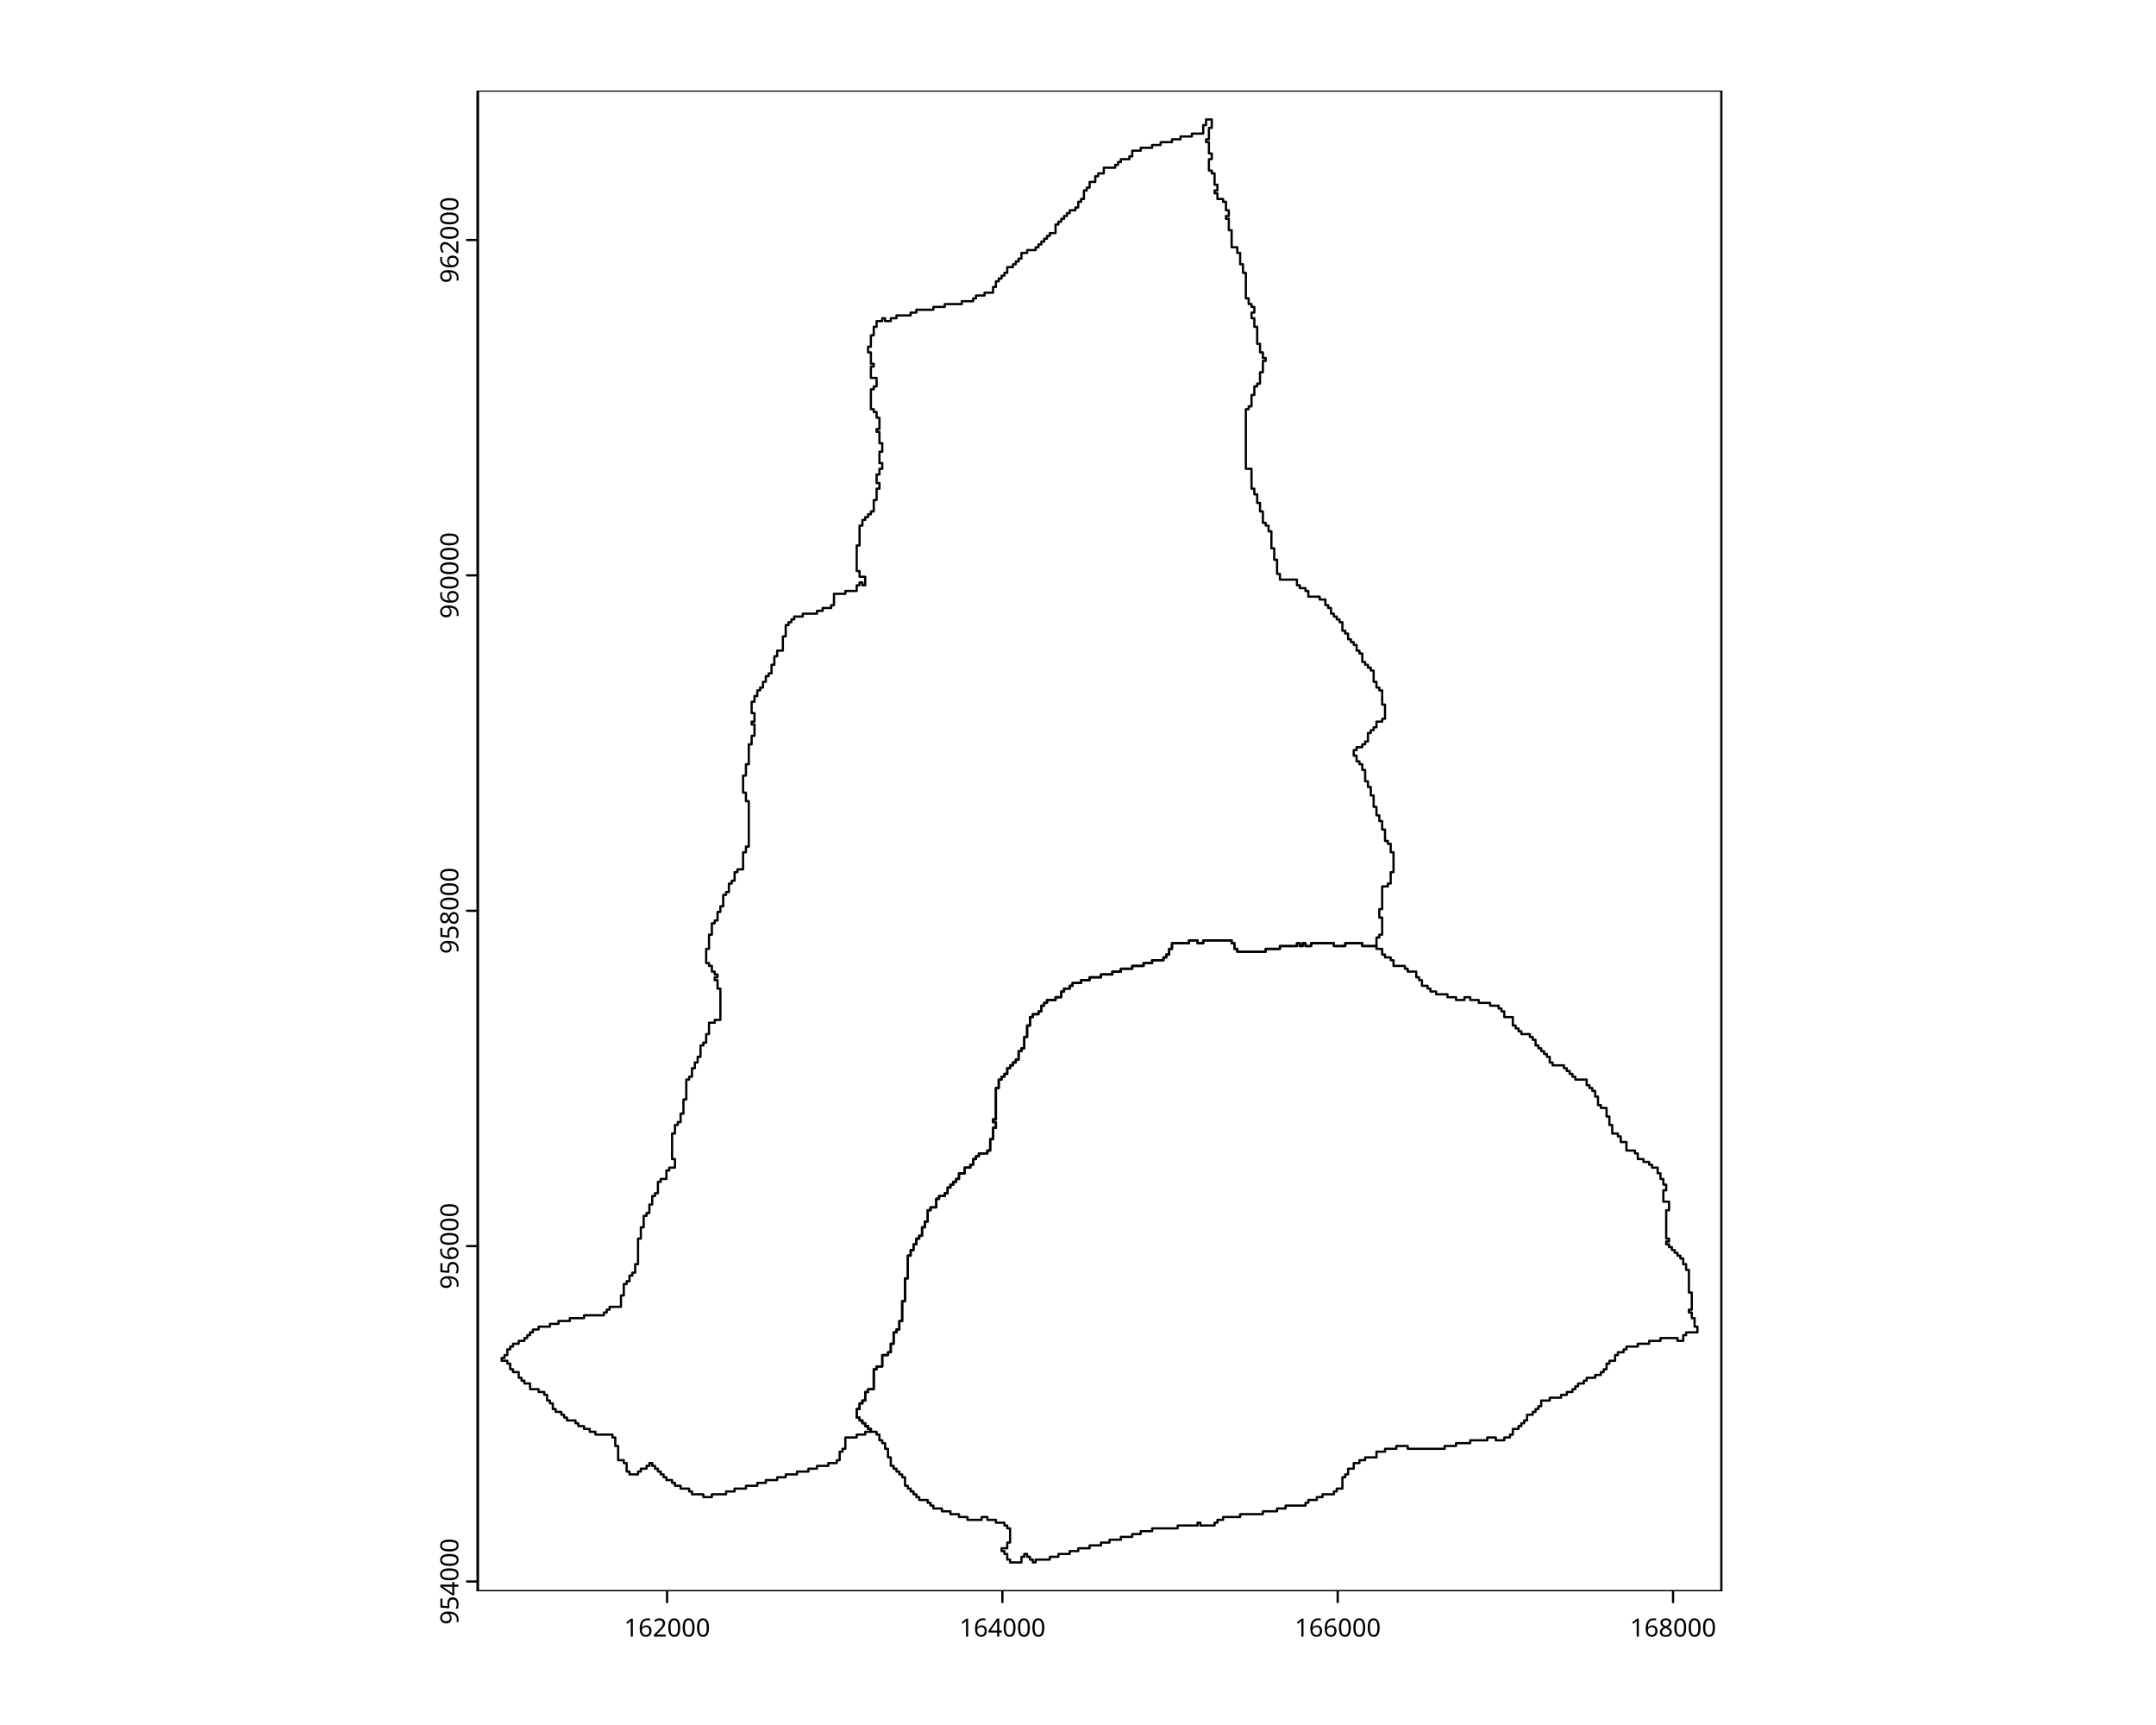
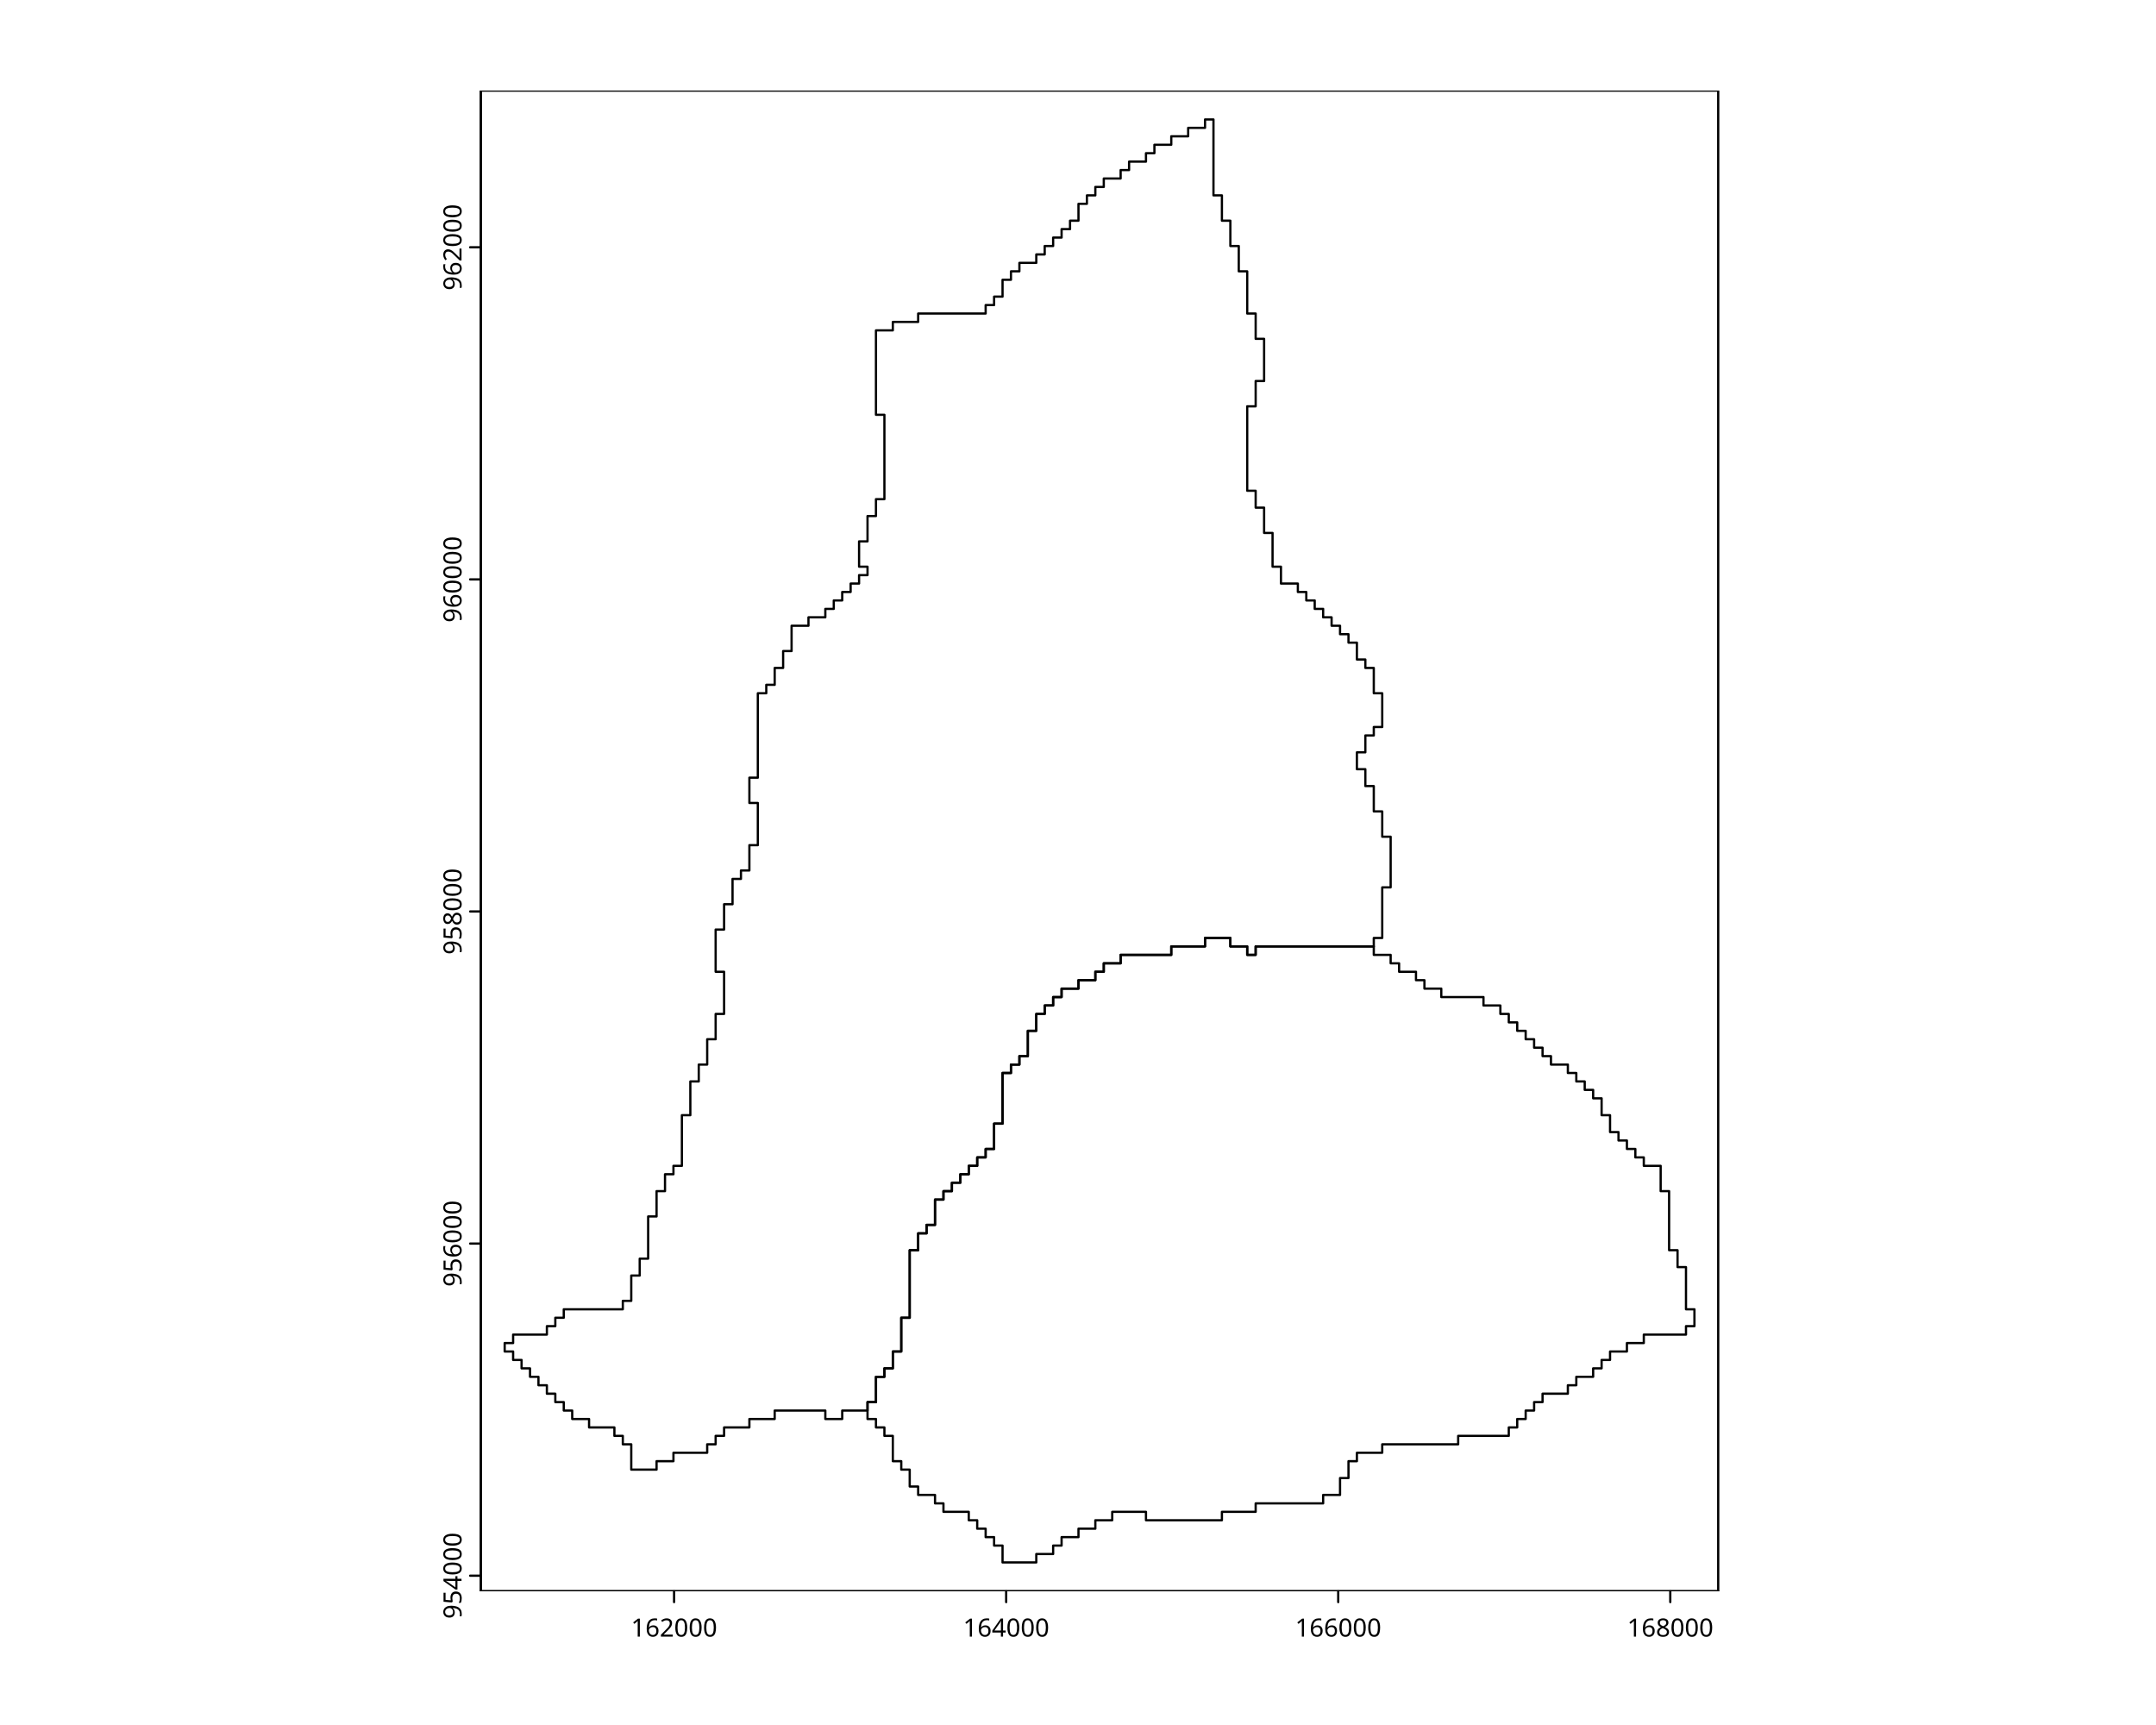
<svg xmlns="http://www.w3.org/2000/svg" class="svglite" data-engine-version="2.0" width="720.00pt" height="576.00pt" viewBox="0 0 720.00 576.00">
  <defs>
    <style type="text/css">
    .svglite line, .svglite polyline, .svglite polygon, .svglite path, .svglite rect, .svglite circle {
      fill: none;
      stroke: #000000;
      stroke-linecap: round;
      stroke-linejoin: round;
      stroke-miterlimit: 10.00;
    }
  </style>
  </defs>
  <rect width="100%" height="100%" style="stroke: none; fill: #FFFFFF;" />
  <defs>
    <clipPath id="cpMC4wMHw3MjAuMDB8MC4wMHw1NzYuMDA=">
      <rect x="0.00" y="0.00" width="720.00" height="576.00" />
    </clipPath>
  </defs>
  <g clip-path="url(#cpMC4wMHw3MjAuMDB8MC4wMHw1NzYuMDA=)">
</g>
  <defs>
-     <clipPath id="cpMTU5LjU1fDU3NC44NXwzMC4yNHw1MzEuMzY=">
-       <rect x="159.55" y="30.24" width="415.30" height="501.12" />
+     <clipPath id="cpMTYwLjYwfDU3My44MHwzMC4yNHw1MzEuMzY=">
+       <rect x="160.60" y="30.24" width="413.20" height="501.12" />
    </clipPath>
  </defs>
-   <g clip-path="url(#cpMTU5LjU1fDU3NC44NXwzMC4yNHw1MzEuMzY=)">
-     <polyline points="402.77,39.88 404.67,39.88 404.67,42.72 403.72,42.72 403.72,46.52 402.77,46.52 402.77,47.47 403.72,47.47 403.72,51.26 404.67,51.26 404.67,53.16 403.72,53.16 403.72,56.95 404.67,56.95 404.67,57.90 405.61,57.90 405.61,61.69 406.56,61.69 406.56,63.59 405.61,63.59 405.61,64.54 406.56,64.54 406.56,66.44 408.46,66.44 408.46,67.38 409.41,67.38 409.41,70.23 410.36,70.23 410.36,72.13 409.41,72.13 409.41,73.07 410.36,73.07 410.36,76.87 411.31,76.87 411.31,82.56 413.20,82.56 413.20,84.46 414.15,84.46 414.15,88.25 415.10,88.25 415.10,91.10 416.05,91.10 416.05,99.63 417.00,99.63 417.00,101.53 417.95,101.53 417.95,102.48 418.89,102.48 418.89,104.38 417.95,104.38 417.95,106.27 418.89,106.27 418.89,109.12 419.84,109.12 419.84,114.81 420.79,114.81 420.79,117.66 421.74,117.66 421.74,119.55 422.69,119.55 422.69,120.50 421.74,120.50 421.74,124.29 420.79,124.29 420.79,128.09 419.84,128.09 419.84,129.04 418.89,129.04 418.89,131.88 417.95,131.88 417.95,135.68 417.00,135.68 417.00,136.63 416.05,136.63 416.05,156.54 417.95,156.54 417.95,163.18 418.89,163.18 418.89,165.08 419.84,165.08 419.84,167.93 420.79,167.93 420.79,170.77 421.74,170.77 421.74,174.57 422.69,174.57 422.69,175.51 423.64,175.51 423.64,177.41 424.59,177.41 424.59,183.10 425.53,183.10 425.53,186.90 426.48,186.90 426.48,191.64 427.43,191.64 427.43,193.54 433.12,193.54 433.12,195.43 434.07,195.43 434.07,196.38 435.97,196.38 435.97,197.33 436.92,197.33 436.92,199.23 440.71,199.23 440.71,200.18 442.61,200.18 442.61,202.07 443.56,202.07 443.56,203.02 444.50,203.02 444.50,204.92 445.45,204.92 445.45,205.87 446.40,205.87 446.40,206.82 447.35,206.82 447.35,207.76 448.30,207.76 448.30,210.61 449.25,210.61 449.25,211.56 450.20,211.56 450.20,213.46 451.14,213.46 451.14,214.40 452.09,214.40 452.09,215.35 453.04,215.35 453.04,217.25 453.99,217.25 453.99,218.20 454.94,218.20 454.94,221.04 455.89,221.04 455.89,221.99 456.83,221.99 456.83,222.94 457.78,222.94 457.78,223.89 458.73,223.89 458.73,227.68 459.68,227.68 459.68,229.58 460.63,229.58 460.63,230.53 461.58,230.53 461.58,235.27 462.53,235.27 462.53,240.01 461.58,240.01 461.58,240.96 459.68,240.96 459.68,242.86 458.73,242.86 458.73,243.81 457.78,243.81 457.78,244.76 456.83,244.76 456.83,247.60 455.89,247.60 455.89,248.55 454.94,248.55 454.94,249.50 453.04,249.50 453.04,250.45 452.09,250.45 452.09,252.34 453.04,252.34 453.04,254.24 453.99,254.24 453.99,255.19 454.94,255.19 454.94,257.09 455.89,257.09 455.89,260.88 456.83,260.88 456.83,262.78 457.78,262.78 457.78,265.62 458.73,265.62 458.73,269.42 459.68,269.42 459.68,272.26 460.63,272.26 460.63,274.16 461.58,274.16 461.58,277.01 462.53,277.01 462.53,280.80 463.47,280.80 463.47,281.75 464.42,281.75 464.42,284.59 465.37,284.59 465.37,291.23 464.42,291.23 464.42,295.03 463.47,295.03 463.47,295.98 461.58,295.98 461.58,303.56 460.63,303.56 460.63,306.41 461.58,306.41 461.58,312.10 460.63,312.10 460.63,313.05 459.68,313.05 459.68,315.90 454.94,315.90 454.94,314.95 449.25,314.95 449.25,315.90 445.45,315.90 445.45,314.95 437.86,314.95 437.86,315.90 435.97,315.90 435.97,314.95 435.02,314.95 435.02,315.90 434.07,315.90 434.07,314.95 433.12,314.95 433.12,315.90 427.43,315.90 427.43,316.84 422.69,316.84 422.69,317.79 413.20,317.79 413.20,316.84 412.25,316.84 412.25,314.95 411.31,314.95 411.31,314.00 401.82,314.00 401.82,314.95 399.92,314.95 399.92,314.00 397.08,314.00 397.08,314.95 391.39,314.95 391.39,316.84 390.44,316.84 390.44,318.74 389.49,318.74 389.49,319.69 388.54,319.69 388.54,320.64 384.75,320.64 384.75,321.59 381.90,321.59 381.90,322.53 378.11,322.53 378.11,323.48 374.31,323.48 374.31,324.43 371.47,324.43 371.47,325.38 367.67,325.38 367.67,326.33 363.88,326.33 363.88,327.28 361.03,327.28 361.03,328.23 358.19,328.23 358.19,329.17 357.24,329.17 357.24,330.12 355.34,330.12 355.34,331.07 354.40,331.07 354.40,332.97 352.50,332.97 352.50,333.92 349.65,333.92 349.65,334.87 348.70,334.87 348.70,335.81 347.76,335.81 347.76,337.71 346.81,337.71 346.81,338.66 344.91,338.66 344.91,339.61 343.96,339.61 343.96,342.45 343.01,342.45 343.01,346.25 342.06,346.25 342.06,350.04 341.12,350.04 341.12,350.99 340.17,350.99 340.17,353.84 339.22,353.84 339.22,354.78 338.27,354.78 338.27,355.73 337.32,355.73 337.32,356.68 336.37,356.68 336.37,358.58 335.42,358.58 335.42,359.53 334.48,359.53 334.48,360.48 333.53,360.48 333.53,363.32 332.58,363.32 332.58,373.75 331.63,373.75 331.63,374.70 332.58,374.70 332.58,376.60 331.63,376.60 331.63,380.39 330.68,380.39 330.68,384.19 329.73,384.19 329.73,385.14 326.89,385.14 326.89,386.09 325.94,386.09 325.94,387.03 324.99,387.03 324.99,388.93 324.04,388.93 324.04,389.88 322.15,389.88 322.15,391.78 320.25,391.78 320.25,393.67 319.30,393.67 319.30,394.62 318.35,394.62 318.35,395.57 317.40,395.57 317.40,396.52 316.45,396.52 316.45,398.42 315.51,398.42 315.51,399.36 313.61,399.36 313.61,400.31 312.66,400.31 312.66,403.16 310.76,403.16 310.76,404.11 309.81,404.11 309.81,407.90 308.87,407.90 308.87,409.80 307.92,409.80 307.92,412.64 306.97,412.64 306.97,413.59 306.02,413.59 306.02,415.49 305.07,415.49 305.07,417.39 304.12,417.39 304.12,419.28 303.18,419.28 303.18,426.87 302.23,426.87 302.23,434.46 301.28,434.46 301.28,441.10 300.33,441.10 300.33,443.94 299.38,443.94 299.38,444.89 298.43,444.89 298.43,448.69 297.48,448.69 297.48,451.53 296.54,451.53 296.54,452.48 294.64,452.48 294.64,456.28 292.74,456.28 292.74,457.22 291.79,457.22 291.79,463.86 289.90,463.86 289.90,464.81 288.95,464.81 288.95,467.66 288.00,467.66 288.00,468.61 287.05,468.61 287.05,470.50 286.10,470.50 286.10,473.35 287.05,473.35 287.05,474.30 288.00,474.30 288.00,475.25 288.95,475.25 288.95,476.19 289.90,476.19 289.90,477.14 290.84,477.14 290.84,478.09 288.95,478.09 288.95,479.04 286.10,479.04 286.10,479.99 282.31,479.99 282.31,483.78 281.36,483.78 281.36,484.73 280.41,484.73 280.41,487.58 279.46,487.58 279.46,488.53 276.62,488.53 276.62,489.47 272.82,489.47 272.82,490.42 269.98,490.42 269.98,491.37 266.18,491.37 266.18,492.32 262.39,492.32 262.39,493.27 259.54,493.27 259.54,494.22 255.75,494.22 255.75,495.16 252.90,495.16 252.90,496.11 249.11,496.11 249.11,497.06 245.32,497.06 245.32,498.01 242.47,498.01 242.47,498.96 237.73,498.96 237.73,499.91 234.88,499.91 234.88,498.96 231.09,498.96 231.09,498.01 230.14,498.01 230.14,497.06 227.29,497.06 227.29,496.11 225.40,496.11 225.40,495.16 224.45,495.16 224.45,494.22 222.55,494.22 222.55,493.27 221.60,493.27 221.60,492.32 220.65,492.32 220.65,491.37 219.71,491.37 219.71,490.42 218.76,490.42 218.76,489.47 217.81,489.47 217.81,488.53 216.86,488.53 216.86,489.47 215.91,489.47 215.91,490.42 214.01,490.42 214.01,491.37 213.07,491.37 213.07,492.32 210.22,492.32 210.22,491.37 209.27,491.37 209.27,488.53 208.32,488.53 208.32,487.58 206.43,487.58 206.43,482.83 205.48,482.83 205.48,479.99 204.53,479.99 204.53,479.04 198.84,479.04 198.84,478.09 196.94,478.09 196.94,477.14 195.04,477.14 195.04,476.19 193.15,476.19 193.15,475.25 192.20,475.25 192.20,474.30 189.35,474.30 189.35,473.35 188.40,473.35 188.40,472.40 187.46,472.40 187.46,471.45 185.56,471.45 185.56,470.50 184.61,470.50 184.61,468.61 183.66,468.61 183.66,467.66 182.71,467.66 182.71,465.76 181.77,465.76 181.77,464.81 179.87,464.81 179.87,463.86 177.02,463.86 177.02,461.97 175.13,461.97 175.13,461.02 174.18,461.02 174.18,460.07 173.23,460.07 173.23,458.17 171.33,458.17 171.33,457.22 170.38,457.22 170.38,455.33 169.43,455.33 169.43,454.38 167.54,454.38 167.54,453.43 168.49,453.43 168.49,452.48 169.43,452.48 169.43,450.58 170.38,450.58 170.38,449.64 171.33,449.64 171.33,448.69 173.23,448.69 173.23,447.74 175.13,447.74 175.13,446.79 176.07,446.79 176.07,445.84 177.02,445.84 177.02,444.89 177.97,444.89 177.97,443.94 179.87,443.94 179.87,443.00 183.66,443.00 183.66,442.05 186.51,442.05 186.51,441.10 190.30,441.10 190.30,440.15 195.04,440.15 195.04,439.20 201.68,439.20 201.68,438.25 202.63,438.25 202.63,437.31 203.58,437.31 203.58,436.36 207.38,436.36 207.38,432.56 208.32,432.56 208.32,428.77 209.27,428.77 209.27,427.82 210.22,427.82 210.22,425.92 211.17,425.92 211.17,424.97 212.12,424.97 212.12,422.13 213.07,422.13 213.07,413.59 214.01,413.59 214.01,409.80 214.96,409.80 214.96,406.00 215.91,406.00 215.91,405.06 216.86,405.06 216.86,402.21 217.81,402.21 217.81,399.36 218.76,399.36 218.76,398.42 219.71,398.42 219.71,394.62 220.65,394.62 220.65,393.67 222.55,393.67 222.55,390.83 223.50,390.83 223.50,389.88 225.40,389.88 225.40,387.03 224.45,387.03 224.45,378.50 225.40,378.50 225.40,375.65 226.35,375.65 226.35,374.70 227.29,374.70 227.29,371.86 228.24,371.86 228.24,367.11 229.19,367.11 229.19,360.48 230.14,360.48 230.14,359.53 231.09,359.53 231.09,356.68 232.04,356.68 232.04,354.78 232.98,354.78 232.98,352.89 233.93,352.89 233.93,349.09 234.88,349.09 234.88,348.14 235.83,348.14 235.83,345.30 236.78,345.30 236.78,341.51 238.68,341.51 238.68,340.56 240.57,340.56 240.57,330.12 239.62,330.12 239.62,327.28 238.68,327.28 238.68,326.33 239.62,326.33 239.62,325.38 238.68,325.38 238.68,324.43 237.73,324.43 237.73,322.53 236.78,322.53 236.78,321.59 235.83,321.59 235.83,316.84 236.78,316.84 236.78,312.10 237.73,312.10 237.73,308.31 238.68,308.31 238.68,307.36 239.62,307.36 239.62,304.51 240.57,304.51 240.57,302.62 241.52,302.62 241.52,298.82 242.47,298.82 242.47,297.87 243.42,297.87 243.42,295.03 244.37,295.03 244.37,294.08 245.32,294.08 245.32,291.23 246.26,291.23 246.26,290.29 248.16,290.29 248.16,284.59 249.11,284.59 249.11,282.70 250.06,282.70 250.06,267.52 249.11,267.52 249.11,264.68 248.16,264.68 248.16,258.98 249.11,258.98 249.11,255.19 250.06,255.19 250.06,248.55 251.01,248.55 251.01,245.70 251.96,245.70 251.96,241.91 251.01,241.91 251.01,240.96 251.96,240.96 251.96,238.12 251.01,238.12 251.01,234.32 251.96,234.32 251.96,232.43 252.90,232.43 252.90,230.53 253.85,230.53 253.85,229.58 254.80,229.58 254.80,227.68 255.75,227.68 255.75,225.79 256.70,225.79 256.70,224.84 257.65,224.84 257.65,221.99 258.59,221.99 258.59,219.15 259.54,219.15 259.54,217.25 261.44,217.25 261.44,212.51 262.39,212.51 262.39,208.71 263.34,208.71 263.34,207.76 264.29,207.76 264.29,206.82 265.23,206.82 265.23,205.87 268.08,205.87 268.08,204.92 272.82,204.92 272.82,203.97 274.72,203.97 274.72,203.02 277.57,203.02 277.57,202.07 278.51,202.07 278.51,198.28 282.31,198.28 282.31,197.33 286.10,197.33 286.10,195.43 287.05,195.43 287.05,194.49 288.00,194.49 288.00,195.43 288.95,195.43 288.95,192.59 287.05,192.59 287.05,190.69 286.10,190.69 286.10,182.15 287.05,182.15 287.05,175.51 288.00,175.51 288.00,173.62 288.95,173.62 288.95,172.67 289.90,172.67 289.90,171.72 290.84,171.72 290.84,170.77 291.79,170.77 291.79,166.98 292.74,166.98 292.74,163.18 293.69,163.18 293.69,161.29 292.74,161.29 292.74,158.44 293.69,158.44 293.69,156.54 294.64,156.54 294.64,154.65 293.69,154.65 293.69,150.85 294.64,150.85 294.64,148.01 293.69,148.01 293.69,144.21 292.74,144.21 292.74,143.27 293.69,143.27 293.69,139.47 292.74,139.47 292.74,137.57 291.79,137.57 291.79,136.63 290.84,136.63 290.84,129.99 291.79,129.99 291.79,129.04 292.74,129.04 292.74,126.19 290.84,126.19 290.84,122.40 291.79,122.40 291.79,121.45 290.84,121.45 290.84,117.66 289.90,117.66 289.90,115.76 290.84,115.76 290.84,111.96 291.79,111.96 291.79,109.12 292.74,109.12 292.74,107.22 294.64,107.22 294.64,106.27 295.59,106.27 295.59,107.22 297.48,107.22 297.48,106.27 299.38,106.27 299.38,105.32 304.12,105.32 304.12,104.38 306.02,104.38 306.02,103.43 311.71,103.43 311.71,102.48 315.51,102.48 315.51,101.53 321.20,101.53 321.20,100.58 324.99,100.58 324.99,99.63 325.94,99.63 325.94,98.68 328.79,98.68 328.79,97.74 331.63,97.74 331.63,95.84 332.58,95.84 332.58,93.94 333.53,93.94 333.53,92.99 334.48,92.99 334.48,92.05 335.42,92.05 335.42,91.10 336.37,91.10 336.37,89.20 338.27,89.20 338.27,88.25 339.22,88.25 339.22,87.30 340.17,87.30 340.17,86.35 341.12,86.35 341.12,84.46 343.01,84.46 343.01,83.51 345.86,83.51 345.86,82.56 346.81,82.56 346.81,81.61 347.76,81.61 347.76,80.66 348.70,80.66 348.70,79.71 349.65,79.71 349.65,78.77 350.60,78.77 350.60,77.82 352.50,77.82 352.50,74.97 353.45,74.97 353.45,74.02 354.40,74.02 354.40,73.07 355.34,73.07 355.34,72.13 356.29,72.13 356.29,71.18 357.24,71.18 357.24,70.23 359.14,70.23 359.14,69.28 360.09,69.28 360.09,67.38 361.03,67.38 361.03,66.44 361.98,66.44 361.98,63.59 362.93,63.59 362.93,62.64 363.88,62.64 363.88,60.74 365.78,60.74 365.78,58.85 366.73,58.85 366.73,57.90 368.62,57.90 368.62,56.00 372.42,56.00 372.42,55.05 373.37,55.05 373.37,54.10 374.31,54.10 374.31,53.16 377.16,53.16 377.16,52.21 378.11,52.21 378.11,50.31 380.95,50.31 380.95,49.36 384.75,49.36 384.75,48.41 387.59,48.41 387.59,47.47 391.39,47.47 391.39,46.52 394.23,46.52 394.23,45.57 398.03,45.57 398.03,44.62 401.82,44.62 401.82,41.77 402.77,41.77 402.77,39.88 " style="stroke-width: 0.75;" />
-     <polyline points="397.08,314.00 399.92,314.00 399.92,314.95 401.82,314.95 401.82,314.00 411.31,314.00 411.31,314.95 412.25,314.95 412.25,316.84 413.20,316.84 413.20,317.79 422.69,317.79 422.69,316.84 427.43,316.84 427.43,315.90 433.12,315.90 433.12,314.95 434.07,314.95 434.07,315.90 435.02,315.90 435.02,314.95 435.97,314.95 435.97,315.90 437.86,315.90 437.86,314.95 445.45,314.95 445.45,315.90 449.25,315.90 449.25,314.95 454.94,314.95 454.94,315.90 459.68,315.90 459.68,316.84 461.58,316.84 461.58,318.74 462.53,318.74 462.53,319.69 464.42,319.69 464.42,320.64 465.37,320.64 465.37,322.53 469.17,322.53 469.17,323.48 470.11,323.48 470.11,324.43 472.96,324.43 472.96,326.33 473.91,326.33 473.91,327.28 474.86,327.28 474.86,329.17 476.75,329.17 476.75,330.12 477.70,330.12 477.70,331.07 479.60,331.07 479.60,332.02 483.39,332.02 483.39,332.97 486.24,332.97 486.24,333.92 489.08,333.92 489.08,332.97 490.98,332.97 490.98,333.92 493.83,333.92 493.83,334.87 497.62,334.87 497.62,335.81 500.47,335.81 500.47,336.76 501.42,336.76 501.42,337.71 502.36,337.71 502.36,339.61 505.21,339.61 505.21,342.45 506.16,342.45 506.16,343.40 507.11,343.40 507.11,344.35 508.05,344.35 508.05,345.30 510.90,345.30 510.90,346.25 511.85,346.25 511.85,347.20 512.80,347.20 512.80,349.09 513.75,349.09 513.75,350.04 514.69,350.04 514.69,350.99 515.64,350.99 515.64,351.94 516.59,351.94 516.59,352.89 517.54,352.89 517.54,354.78 518.49,354.78 518.49,355.73 522.28,355.73 522.28,356.68 523.23,356.68 523.23,357.63 524.18,357.63 524.18,358.58 525.13,358.58 525.13,359.53 526.08,359.53 526.08,360.48 529.87,360.48 529.87,362.37 530.82,362.37 530.82,363.32 531.77,363.32 531.77,364.27 532.72,364.27 532.72,366.17 533.66,366.17 533.66,369.01 534.61,369.01 534.61,369.96 536.51,369.96 536.51,372.81 537.46,372.81 537.46,375.65 538.41,375.65 538.41,378.50 540.30,378.50 540.30,379.45 541.25,379.45 541.25,381.34 543.15,381.34 543.15,384.19 546.00,384.19 546.00,385.14 546.94,385.14 546.94,387.03 548.84,387.03 548.84,387.98 550.74,387.98 550.74,388.93 551.69,388.93 551.69,389.88 553.58,389.88 553.58,391.78 554.53,391.78 554.53,393.67 555.48,393.67 555.48,395.57 556.43,395.57 556.43,397.47 555.48,397.47 555.48,401.26 557.38,401.26 557.38,404.11 556.43,404.11 556.43,413.59 557.38,413.59 557.38,414.54 556.43,414.54 556.43,415.49 557.38,415.49 557.38,416.44 558.33,416.44 558.33,417.39 559.27,417.39 559.27,418.33 560.22,418.33 560.22,419.28 561.17,419.28 561.17,420.23 562.12,420.23 562.12,422.13 563.07,422.13 563.07,424.03 564.02,424.03 564.02,431.61 564.97,431.61 564.97,437.31 564.02,437.31 564.02,438.25 564.97,438.25 564.97,440.15 565.91,440.15 565.91,443.00 566.86,443.00 566.86,444.89 563.07,444.89 563.07,445.84 562.12,445.84 562.12,447.74 560.22,447.74 560.22,446.79 554.53,446.79 554.53,447.74 550.74,447.74 550.74,448.69 546.94,448.69 546.94,449.64 543.15,449.64 543.15,450.58 542.20,450.58 542.20,451.53 540.30,451.53 540.30,452.48 539.36,452.48 539.36,454.38 537.46,454.38 537.46,455.33 536.51,455.33 536.51,457.22 535.56,457.22 535.56,458.17 534.61,458.17 534.61,459.12 532.72,459.12 532.72,460.07 529.87,460.07 529.87,461.02 528.92,461.02 528.92,461.97 527.02,461.97 527.02,462.92 526.08,462.92 526.08,463.86 525.13,463.86 525.13,464.81 523.23,464.81 523.23,465.76 521.33,465.76 521.33,466.71 517.54,466.71 517.54,467.66 514.69,467.66 514.69,469.55 513.75,469.55 513.75,470.50 512.80,470.50 512.80,471.45 511.85,471.45 511.85,472.40 509.95,472.40 509.95,474.30 509.00,474.30 509.00,475.25 508.05,475.25 508.05,476.19 507.11,476.19 507.11,477.14 505.21,477.14 505.21,479.04 504.26,479.04 504.26,479.99 502.36,479.99 502.36,480.94 499.52,480.94 499.52,479.99 496.67,479.99 496.67,480.94 490.98,480.94 490.98,481.89 486.24,481.89 486.24,482.83 482.44,482.83 482.44,483.78 470.11,483.78 470.11,482.83 466.32,482.83 466.32,483.78 462.53,483.78 462.53,484.73 459.68,484.73 459.68,486.63 455.89,486.63 455.89,487.58 453.99,487.58 453.99,488.53 452.09,488.53 452.09,490.42 450.20,490.42 450.20,492.32 449.25,492.32 449.25,493.27 448.30,493.27 448.30,497.06 446.40,497.06 446.40,498.01 445.45,498.01 445.45,498.96 441.66,498.96 441.66,499.91 439.76,499.91 439.76,500.86 436.92,500.86 436.92,501.80 435.97,501.80 435.97,502.75 429.33,502.75 429.33,503.70 426.48,503.70 426.48,504.65 421.74,504.65 421.74,505.60 414.15,505.60 414.15,506.55 408.46,506.55 408.46,507.50 406.56,507.50 406.56,508.44 405.61,508.44 405.61,509.39 400.87,509.39 400.87,508.44 399.92,508.44 399.92,509.39 393.28,509.39 393.28,510.34 384.75,510.34 384.75,511.29 380.95,511.29 380.95,512.24 378.11,512.24 378.11,513.19 374.31,513.19 374.31,514.13 370.52,514.13 370.52,515.08 367.67,515.08 367.67,516.03 363.88,516.03 363.88,516.98 360.09,516.98 360.09,517.93 357.24,517.93 357.24,518.88 353.45,518.88 353.45,519.83 350.60,519.83 350.60,520.77 345.86,520.77 345.86,521.72 344.91,521.72 344.91,520.77 343.96,520.77 343.96,519.83 343.01,519.83 343.01,518.88 342.06,518.88 342.06,519.83 341.12,519.83 341.12,521.72 337.32,521.72 337.32,520.77 336.37,520.77 336.37,518.88 335.42,518.88 335.42,517.93 334.48,517.93 334.48,516.98 336.37,516.98 336.37,515.08 337.32,515.08 337.32,510.34 336.37,510.34 336.37,509.39 335.42,509.39 335.42,508.44 332.58,508.44 332.58,507.50 329.73,507.50 329.73,506.55 327.84,506.55 327.84,507.50 323.09,507.50 323.09,506.55 320.25,506.55 320.25,505.60 317.40,505.60 317.40,504.65 314.56,504.65 314.56,503.70 311.71,503.70 311.71,502.75 310.76,502.75 310.76,501.80 309.81,501.80 309.81,500.86 306.97,500.86 306.97,499.91 306.02,499.91 306.02,498.96 305.07,498.96 305.07,498.01 304.12,498.01 304.12,497.06 303.18,497.06 303.18,496.11 302.23,496.11 302.23,493.27 301.28,493.27 301.28,492.32 300.33,492.32 300.33,491.37 299.38,491.37 299.38,490.42 298.43,490.42 298.43,489.47 297.48,489.47 297.48,486.63 296.54,486.63 296.54,483.78 295.59,483.78 295.59,481.89 294.64,481.89 294.64,480.94 293.69,480.94 293.69,479.04 292.74,479.04 292.74,478.09 290.84,478.09 290.84,477.14 289.90,477.14 289.90,476.19 288.95,476.19 288.95,475.25 288.00,475.25 288.00,474.30 287.05,474.30 287.05,473.35 286.10,473.35 286.10,470.50 287.05,470.50 287.05,468.61 288.00,468.61 288.00,467.66 288.95,467.66 288.95,464.81 289.90,464.81 289.90,463.86 291.79,463.86 291.79,457.22 292.74,457.22 292.74,456.28 294.64,456.28 294.64,452.48 296.54,452.48 296.54,451.53 297.48,451.53 297.48,448.69 298.43,448.69 298.43,444.89 299.38,444.89 299.38,443.94 300.33,443.94 300.33,441.10 301.28,441.10 301.28,434.46 302.23,434.46 302.23,426.87 303.18,426.87 303.18,419.28 304.12,419.28 304.12,417.39 305.07,417.39 305.07,415.49 306.02,415.49 306.02,413.59 306.97,413.59 306.97,412.64 307.92,412.64 307.92,409.80 308.87,409.80 308.87,407.90 309.81,407.90 309.81,404.11 310.76,404.11 310.76,403.16 312.66,403.16 312.66,400.31 313.61,400.31 313.61,399.36 315.51,399.36 315.51,398.42 316.45,398.42 316.45,396.52 317.40,396.52 317.40,395.57 318.35,395.57 318.35,394.62 319.30,394.62 319.30,393.67 320.25,393.67 320.25,391.78 322.15,391.78 322.15,389.88 324.04,389.88 324.04,388.93 324.99,388.93 324.99,387.03 325.94,387.03 325.94,386.09 326.89,386.09 326.89,385.14 329.73,385.14 329.73,384.19 330.68,384.19 330.68,380.39 331.63,380.39 331.63,376.60 332.58,376.60 332.58,374.70 331.63,374.70 331.63,373.75 332.58,373.75 332.58,363.32 333.53,363.32 333.53,360.48 334.48,360.48 334.48,359.53 335.42,359.53 335.42,358.58 336.37,358.58 336.37,356.68 337.32,356.68 337.32,355.73 338.27,355.73 338.27,354.78 339.22,354.78 339.22,353.84 340.17,353.84 340.17,350.99 341.12,350.99 341.12,350.04 342.06,350.04 342.06,346.25 343.01,346.25 343.01,342.45 343.96,342.45 343.96,339.61 344.91,339.61 344.91,338.66 346.81,338.66 346.81,337.71 347.76,337.71 347.76,335.81 348.70,335.81 348.70,334.87 349.65,334.87 349.65,333.92 352.50,333.92 352.50,332.97 354.40,332.97 354.40,331.07 355.34,331.07 355.34,330.12 357.24,330.12 357.24,329.17 358.19,329.17 358.19,328.23 361.03,328.23 361.03,327.28 363.88,327.28 363.88,326.33 367.67,326.33 367.67,325.38 371.47,325.38 371.47,324.43 374.31,324.43 374.31,323.48 378.11,323.48 378.11,322.53 381.90,322.53 381.90,321.59 384.75,321.59 384.75,320.64 388.54,320.64 388.54,319.69 389.49,319.69 389.49,318.74 390.44,318.74 390.44,316.84 391.39,316.84 391.39,314.95 397.08,314.95 397.08,314.00 " style="stroke-width: 0.75;" />
+   <g clip-path="url(#cpMTYwLjYwfDU3My44MHwzMC4yNHw1MzEuMzY=)">
+     <polyline points="402.42,39.88 405.24,39.88 405.24,65.24 408.06,65.24 408.06,73.69 410.88,73.69 410.88,82.14 413.69,82.14 413.69,90.60 416.51,90.60 416.51,104.69 419.33,104.69 419.33,113.14 422.15,113.14 422.15,127.23 419.33,127.23 419.33,135.68 416.51,135.68 416.51,163.86 419.33,163.86 419.33,169.50 422.15,169.50 422.15,177.95 424.97,177.95 424.97,189.22 427.78,189.22 427.78,194.86 433.42,194.86 433.42,197.67 436.24,197.67 436.24,200.49 439.05,200.49 439.05,203.31 441.87,203.31 441.87,206.13 444.69,206.13 444.69,208.95 447.51,208.95 447.51,211.76 450.33,211.76 450.33,214.58 453.14,214.58 453.14,220.22 455.96,220.22 455.96,223.03 458.78,223.03 458.78,231.49 461.60,231.49 461.60,242.76 458.78,242.76 458.78,245.58 455.96,245.58 455.96,251.21 453.14,251.21 453.14,256.85 455.96,256.85 455.96,262.48 458.78,262.48 458.78,270.94 461.60,270.94 461.60,279.39 464.41,279.39 464.41,296.30 461.60,296.30 461.60,313.20 458.78,313.20 458.78,316.02 419.33,316.02 419.33,318.84 416.51,318.84 416.51,316.02 410.88,316.02 410.88,313.20 402.42,313.20 402.42,316.02 391.15,316.02 391.15,318.84 374.24,318.84 374.24,321.66 368.61,321.66 368.61,324.48 365.79,324.48 365.79,327.29 360.16,327.29 360.16,330.11 354.52,330.11 354.52,332.93 351.70,332.93 351.70,335.75 348.88,335.75 348.88,338.57 346.07,338.57 346.07,344.20 343.25,344.20 343.25,352.65 340.43,352.65 340.43,355.47 337.61,355.47 337.61,358.29 334.80,358.29 334.80,375.20 331.98,375.20 331.98,383.65 329.16,383.65 329.16,386.47 326.34,386.47 326.34,389.29 323.52,389.29 323.52,392.10 320.71,392.10 320.71,394.92 317.89,394.92 317.89,397.74 315.07,397.74 315.07,400.56 312.25,400.56 312.25,409.01 309.43,409.01 309.43,411.83 306.62,411.83 306.62,417.46 303.80,417.46 303.80,440.01 300.98,440.01 300.98,451.28 298.16,451.28 298.16,456.91 295.35,456.91 295.35,459.73 292.53,459.73 292.53,468.18 289.71,468.18 289.71,471.00 281.26,471.00 281.26,473.82 275.62,473.82 275.62,471.00 258.71,471.00 258.71,473.82 250.26,473.82 250.26,476.64 241.81,476.64 241.81,479.46 238.99,479.46 238.99,482.27 236.17,482.27 236.17,485.09 224.90,485.09 224.90,487.91 219.26,487.91 219.26,490.73 210.81,490.73 210.81,482.27 207.99,482.27 207.99,479.46 205.18,479.46 205.18,476.64 196.72,476.64 196.72,473.82 191.09,473.82 191.09,471.00 188.27,471.00 188.27,468.18 185.45,468.18 185.45,465.37 182.63,465.37 182.63,462.55 179.82,462.55 179.82,459.73 177.00,459.73 177.00,456.91 174.18,456.91 174.18,454.10 171.36,454.10 171.36,451.28 168.54,451.28 168.54,448.46 171.36,448.46 171.36,445.64 182.63,445.64 182.63,442.82 185.45,442.82 185.45,440.01 188.27,440.01 188.27,437.19 207.99,437.19 207.99,434.37 210.81,434.37 210.81,425.92 213.63,425.92 213.63,420.28 216.45,420.28 216.45,406.19 219.26,406.19 219.26,397.74 222.08,397.74 222.08,392.10 224.90,392.10 224.90,389.29 227.72,389.29 227.72,372.38 230.54,372.38 230.54,361.11 233.35,361.11 233.35,355.47 236.17,355.47 236.17,347.02 238.99,347.02 238.99,338.57 241.81,338.57 241.81,324.48 238.99,324.48 238.99,310.39 241.81,310.39 241.81,301.93 244.63,301.93 244.63,293.48 247.44,293.48 247.44,290.66 250.26,290.66 250.26,282.21 253.08,282.21 253.08,268.12 250.26,268.12 250.26,259.67 253.08,259.67 253.08,231.49 255.90,231.49 255.90,228.67 258.71,228.67 258.71,223.03 261.53,223.03 261.53,217.40 264.35,217.40 264.35,208.95 269.99,208.95 269.99,206.13 275.62,206.13 275.62,203.31 278.44,203.31 278.44,200.49 281.26,200.49 281.26,197.67 284.07,197.67 284.07,194.86 286.89,194.86 286.89,192.04 289.71,192.04 289.71,189.22 286.89,189.22 286.89,180.77 289.71,180.77 289.71,172.31 292.53,172.31 292.53,166.68 295.35,166.68 295.35,138.50 292.53,138.50 292.53,110.32 298.16,110.32 298.16,107.50 306.62,107.50 306.62,104.69 329.16,104.69 329.16,101.87 331.98,101.87 331.98,99.05 334.80,99.05 334.80,93.42 337.61,93.42 337.61,90.60 340.43,90.60 340.43,87.78 346.07,87.78 346.07,84.96 348.88,84.96 348.88,82.14 351.70,82.14 351.70,79.33 354.52,79.33 354.52,76.51 357.34,76.51 357.34,73.69 360.16,73.69 360.16,68.06 362.97,68.06 362.97,65.24 365.79,65.24 365.79,62.42 368.61,62.42 368.61,59.60 374.24,59.60 374.24,56.78 377.06,56.78 377.06,53.97 382.70,53.97 382.70,51.15 385.52,51.15 385.52,48.33 391.15,48.33 391.15,45.51 396.79,45.51 396.79,42.69 402.42,42.69 402.42,39.88 " style="stroke-width: 0.75;" />
+     <polyline points="402.42,313.20 410.88,313.20 410.88,316.02 416.51,316.02 416.51,318.84 419.33,318.84 419.33,316.02 458.78,316.02 458.78,318.84 464.41,318.84 464.41,321.66 467.23,321.66 467.23,324.48 472.87,324.48 472.87,327.29 475.69,327.29 475.69,330.11 481.32,330.11 481.32,332.93 495.41,332.93 495.41,335.75 501.05,335.75 501.05,338.57 503.86,338.57 503.86,341.38 506.68,341.38 506.68,344.20 509.50,344.20 509.50,347.02 512.32,347.02 512.32,349.84 515.14,349.84 515.14,352.65 517.95,352.65 517.95,355.47 523.59,355.47 523.59,358.29 526.41,358.29 526.41,361.11 529.22,361.11 529.22,363.93 532.04,363.93 532.04,366.74 534.86,366.74 534.86,372.38 537.68,372.38 537.68,378.01 540.50,378.01 540.50,380.83 543.31,380.83 543.31,383.65 546.13,383.65 546.13,386.47 548.95,386.47 548.95,389.29 554.58,389.29 554.58,397.74 557.40,397.74 557.40,417.46 560.22,417.46 560.22,423.10 563.04,423.10 563.04,437.19 565.86,437.19 565.86,442.82 563.04,442.82 563.04,445.64 548.95,445.64 548.95,448.46 543.31,448.46 543.31,451.28 537.68,451.28 537.68,454.10 534.86,454.10 534.86,456.91 532.04,456.91 532.04,459.73 526.41,459.73 526.41,462.55 523.59,462.55 523.59,465.37 515.14,465.37 515.14,468.18 512.32,468.18 512.32,471.00 509.50,471.00 509.50,473.82 506.68,473.82 506.68,476.64 503.86,476.64 503.86,479.46 486.96,479.46 486.96,482.27 461.60,482.27 461.60,485.09 453.14,485.09 453.14,487.91 450.33,487.91 450.33,493.54 447.51,493.54 447.51,499.18 441.87,499.18 441.87,502.00 419.33,502.00 419.33,504.82 408.06,504.82 408.06,507.63 382.70,507.63 382.70,504.82 371.43,504.82 371.43,507.63 365.79,507.63 365.79,510.45 360.16,510.45 360.16,513.27 354.52,513.27 354.52,516.09 351.70,516.09 351.70,518.91 346.07,518.91 346.07,521.72 334.80,521.72 334.80,516.09 331.98,516.09 331.98,513.27 329.16,513.27 329.16,510.45 326.34,510.45 326.34,507.63 323.52,507.63 323.52,504.82 315.07,504.82 315.07,502.00 312.25,502.00 312.25,499.18 306.62,499.18 306.62,496.36 303.80,496.36 303.80,490.73 300.98,490.73 300.98,487.91 298.16,487.91 298.16,479.46 295.35,479.46 295.35,476.64 292.53,476.64 292.53,473.82 289.71,473.82 289.71,468.18 292.53,468.18 292.53,459.73 295.35,459.73 295.35,456.91 298.16,456.91 298.16,451.28 300.98,451.28 300.98,440.01 303.80,440.01 303.80,417.46 306.62,417.46 306.62,411.83 309.43,411.83 309.43,409.01 312.25,409.01 312.25,400.56 315.07,400.56 315.07,397.74 317.89,397.74 317.89,394.92 320.71,394.92 320.71,392.10 323.52,392.10 323.52,389.29 326.34,389.29 326.34,386.47 329.16,386.47 329.16,383.65 331.98,383.65 331.98,375.20 334.80,375.20 334.80,358.29 337.61,358.29 337.61,355.47 340.43,355.47 340.43,352.65 343.25,352.65 343.25,344.20 346.07,344.20 346.07,338.57 348.88,338.57 348.88,335.75 351.70,335.75 351.70,332.93 354.52,332.93 354.52,330.11 360.16,330.11 360.16,327.29 365.79,327.29 365.79,324.48 368.61,324.48 368.61,321.66 374.24,321.66 374.24,318.84 391.15,318.84 391.15,316.02 402.42,316.02 402.42,313.20 " style="stroke-width: 0.75;" />
  </g>
  <g clip-path="url(#cpMC4wMHw3MjAuMDB8MC4wMHw1NzYuMDA=)">
-     <text x="222.77" y="546.48" text-anchor="middle" style="font-size: 8.40px; font-family: sans;" textLength="28.03px" lengthAdjust="spacingAndGlyphs">162000</text>
-     <text x="334.75" y="546.48" text-anchor="middle" style="font-size: 8.40px; font-family: sans;" textLength="28.03px" lengthAdjust="spacingAndGlyphs">164000</text>
-     <text x="446.73" y="546.48" text-anchor="middle" style="font-size: 8.40px; font-family: sans;" textLength="28.03px" lengthAdjust="spacingAndGlyphs">166000</text>
-     <text x="558.72" y="546.48" text-anchor="middle" style="font-size: 8.40px; font-family: sans;" textLength="28.03px" lengthAdjust="spacingAndGlyphs">168000</text>
-     <line x1="222.77" y1="531.36" x2="222.77" y2="534.96" style="stroke-width: 0.75;" />
-     <line x1="334.75" y1="531.36" x2="334.75" y2="534.96" style="stroke-width: 0.75;" />
-     <line x1="446.73" y1="531.36" x2="446.73" y2="534.96" style="stroke-width: 0.75;" />
-     <line x1="558.72" y1="531.36" x2="558.72" y2="534.96" style="stroke-width: 0.75;" />
+     <text x="225.11" y="546.48" text-anchor="middle" style="font-size: 8.40px; font-family: sans;" textLength="28.03px" lengthAdjust="spacingAndGlyphs">162000</text>
+     <text x="336.01" y="546.48" text-anchor="middle" style="font-size: 8.40px; font-family: sans;" textLength="28.03px" lengthAdjust="spacingAndGlyphs">164000</text>
+     <text x="446.90" y="546.48" text-anchor="middle" style="font-size: 8.40px; font-family: sans;" textLength="28.03px" lengthAdjust="spacingAndGlyphs">166000</text>
+     <text x="557.79" y="546.48" text-anchor="middle" style="font-size: 8.40px; font-family: sans;" textLength="28.03px" lengthAdjust="spacingAndGlyphs">168000</text>
+     <line x1="225.11" y1="531.36" x2="225.11" y2="534.96" style="stroke-width: 0.75;" />
+     <line x1="336.01" y1="531.36" x2="336.01" y2="534.96" style="stroke-width: 0.75;" />
+     <line x1="446.90" y1="531.36" x2="446.90" y2="534.96" style="stroke-width: 0.75;" />
+     <line x1="557.79" y1="531.36" x2="557.79" y2="534.96" style="stroke-width: 0.75;" />
  </g>
  <defs>
    <clipPath id="cpNDQuNjR8Njg5Ljc2fDMwLjI0fDUzMS4zNg==">
      <rect x="44.64" y="30.24" width="645.12" height="501.12" />
    </clipPath>
  </defs>
  <g clip-path="url(#cpNDQuNjR8Njg5Ljc2fDMwLjI0fDUzMS4zNg==)">
-     <polyline points="574.85,531.36 159.55,531.36 " style="stroke-width: 0.75;" />
+     <polyline points="573.80,531.36 160.60,531.36 " style="stroke-width: 0.75;" />
  </g>
  <g clip-path="url(#cpMC4wMHw3MjAuMDB8MC4wMHw1NzYuMDA=)">
-     <text transform="translate(153.07,528.08) rotate(-90)" text-anchor="middle" style="font-size: 8.40px; font-family: sans;" textLength="28.03px" lengthAdjust="spacingAndGlyphs">954000</text>
-     <text transform="translate(153.07,416.09) rotate(-90)" text-anchor="middle" style="font-size: 8.40px; font-family: sans;" textLength="28.03px" lengthAdjust="spacingAndGlyphs">956000</text>
-     <text transform="translate(153.07,304.11) rotate(-90)" text-anchor="middle" style="font-size: 8.40px; font-family: sans;" textLength="28.03px" lengthAdjust="spacingAndGlyphs">958000</text>
-     <text transform="translate(153.07,192.13) rotate(-90)" text-anchor="middle" style="font-size: 8.40px; font-family: sans;" textLength="28.03px" lengthAdjust="spacingAndGlyphs">960000</text>
-     <text transform="translate(153.07,80.14) rotate(-90)" text-anchor="middle" style="font-size: 8.40px; font-family: sans;" textLength="28.03px" lengthAdjust="spacingAndGlyphs">962000</text>
-     <line x1="159.55" y1="528.08" x2="155.95" y2="528.08" style="stroke-width: 0.75;" />
-     <line x1="159.55" y1="416.09" x2="155.95" y2="416.09" style="stroke-width: 0.75;" />
-     <line x1="159.55" y1="304.11" x2="155.95" y2="304.11" style="stroke-width: 0.75;" />
-     <line x1="159.55" y1="192.13" x2="155.95" y2="192.13" style="stroke-width: 0.75;" />
-     <line x1="159.55" y1="80.14" x2="155.95" y2="80.14" style="stroke-width: 0.75;" />
+     <text transform="translate(154.12,526.14) rotate(-90)" text-anchor="middle" style="font-size: 8.40px; font-family: sans;" textLength="28.03px" lengthAdjust="spacingAndGlyphs">954000</text>
+     <text transform="translate(154.12,415.24) rotate(-90)" text-anchor="middle" style="font-size: 8.40px; font-family: sans;" textLength="28.03px" lengthAdjust="spacingAndGlyphs">956000</text>
+     <text transform="translate(154.12,304.35) rotate(-90)" text-anchor="middle" style="font-size: 8.40px; font-family: sans;" textLength="28.03px" lengthAdjust="spacingAndGlyphs">958000</text>
+     <text transform="translate(154.12,193.46) rotate(-90)" text-anchor="middle" style="font-size: 8.40px; font-family: sans;" textLength="28.03px" lengthAdjust="spacingAndGlyphs">960000</text>
+     <text transform="translate(154.12,82.57) rotate(-90)" text-anchor="middle" style="font-size: 8.40px; font-family: sans;" textLength="28.03px" lengthAdjust="spacingAndGlyphs">962000</text>
+     <line x1="160.60" y1="526.14" x2="157.00" y2="526.14" style="stroke-width: 0.75;" />
+     <line x1="160.60" y1="415.24" x2="157.00" y2="415.24" style="stroke-width: 0.75;" />
+     <line x1="160.60" y1="304.35" x2="157.00" y2="304.35" style="stroke-width: 0.75;" />
+     <line x1="160.60" y1="193.46" x2="157.00" y2="193.46" style="stroke-width: 0.75;" />
+     <line x1="160.60" y1="82.57" x2="157.00" y2="82.57" style="stroke-width: 0.75;" />
  </g>
  <g clip-path="url(#cpNDQuNjR8Njg5Ljc2fDMwLjI0fDUzMS4zNg==)">
-     <polyline points="159.55,531.36 159.55,30.24 " style="stroke-width: 0.75;" />
-     <polyline points="159.55,531.36 159.55,30.24 574.85,30.24 574.85,531.36 159.55,531.36 " style="stroke-width: 0.75;" />
+     <polyline points="160.60,531.36 160.60,30.24 " style="stroke-width: 0.75;" />
+     <polyline points="160.60,531.36 160.60,30.24 573.80,30.24 573.80,531.36 160.60,531.36 " style="stroke-width: 0.75;" />
  </g>
-   <g clip-path="url(#cpMTU5LjU1fDU3NC44NXwzMC4yNHw1MzEuMzY=)">
+   <g clip-path="url(#cpMTYwLjYwfDU3My44MHwzMC4yNHw1MzEuMzY=)">
</g>
</svg>
